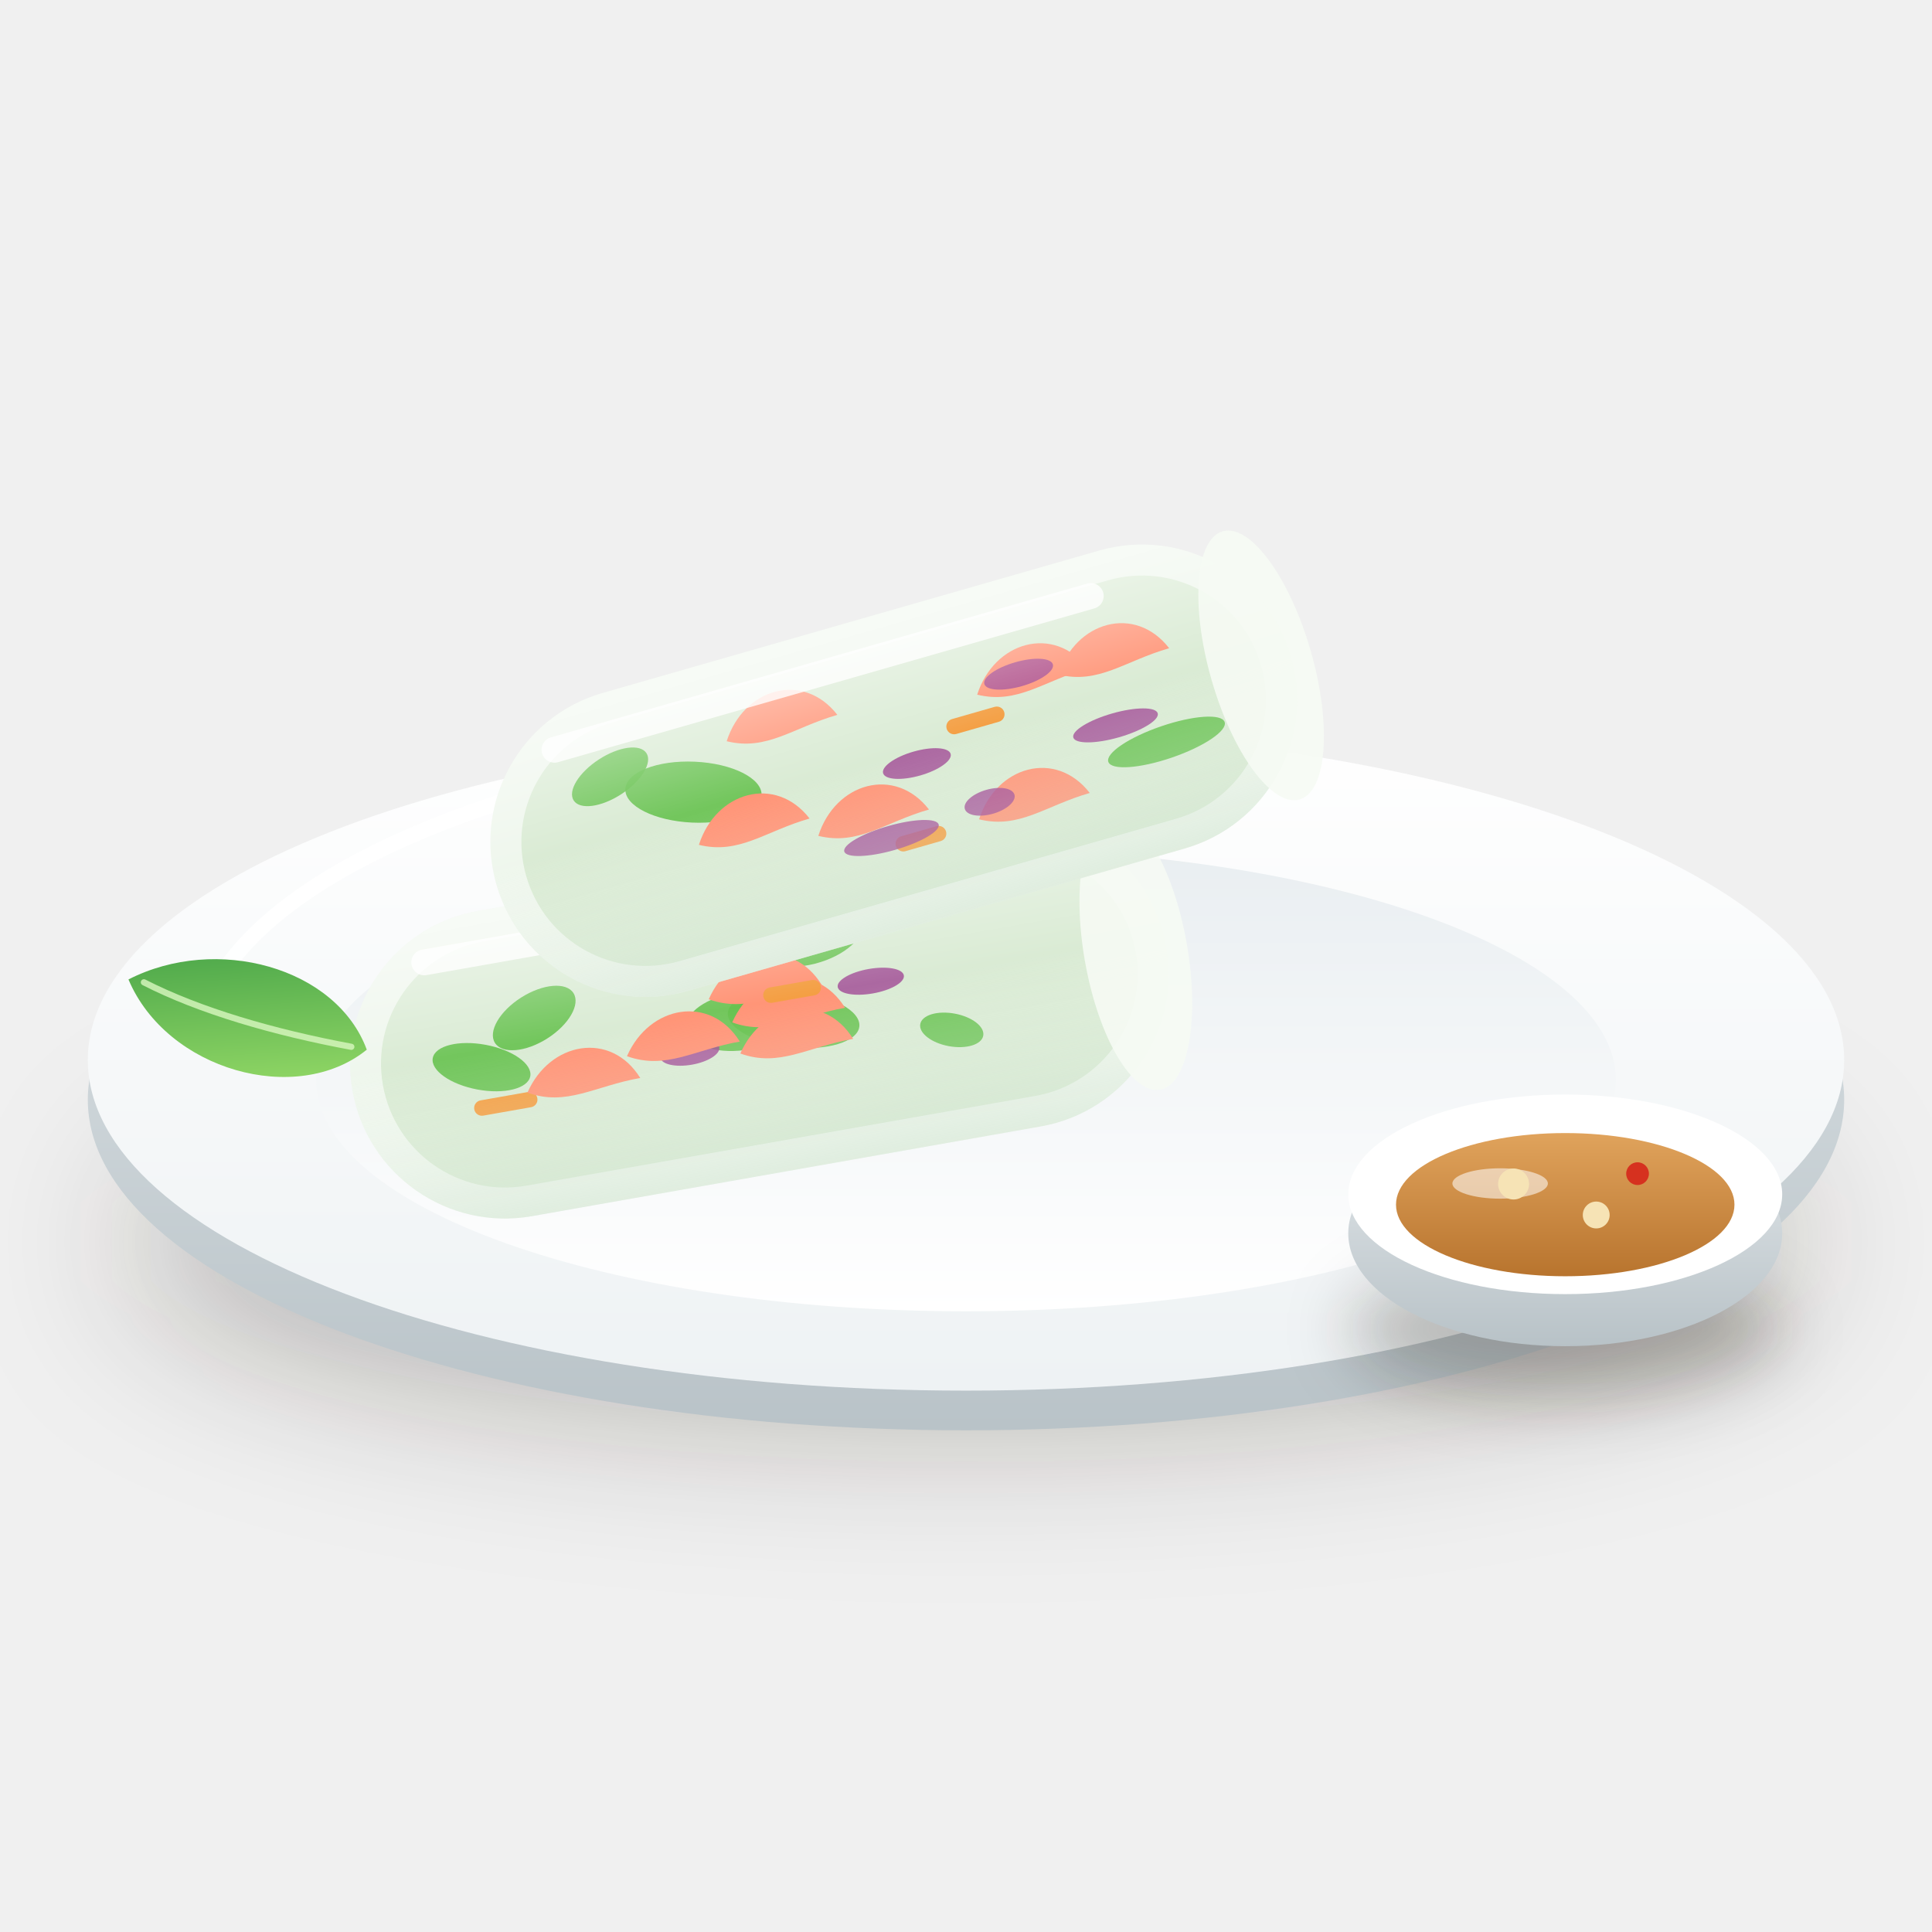
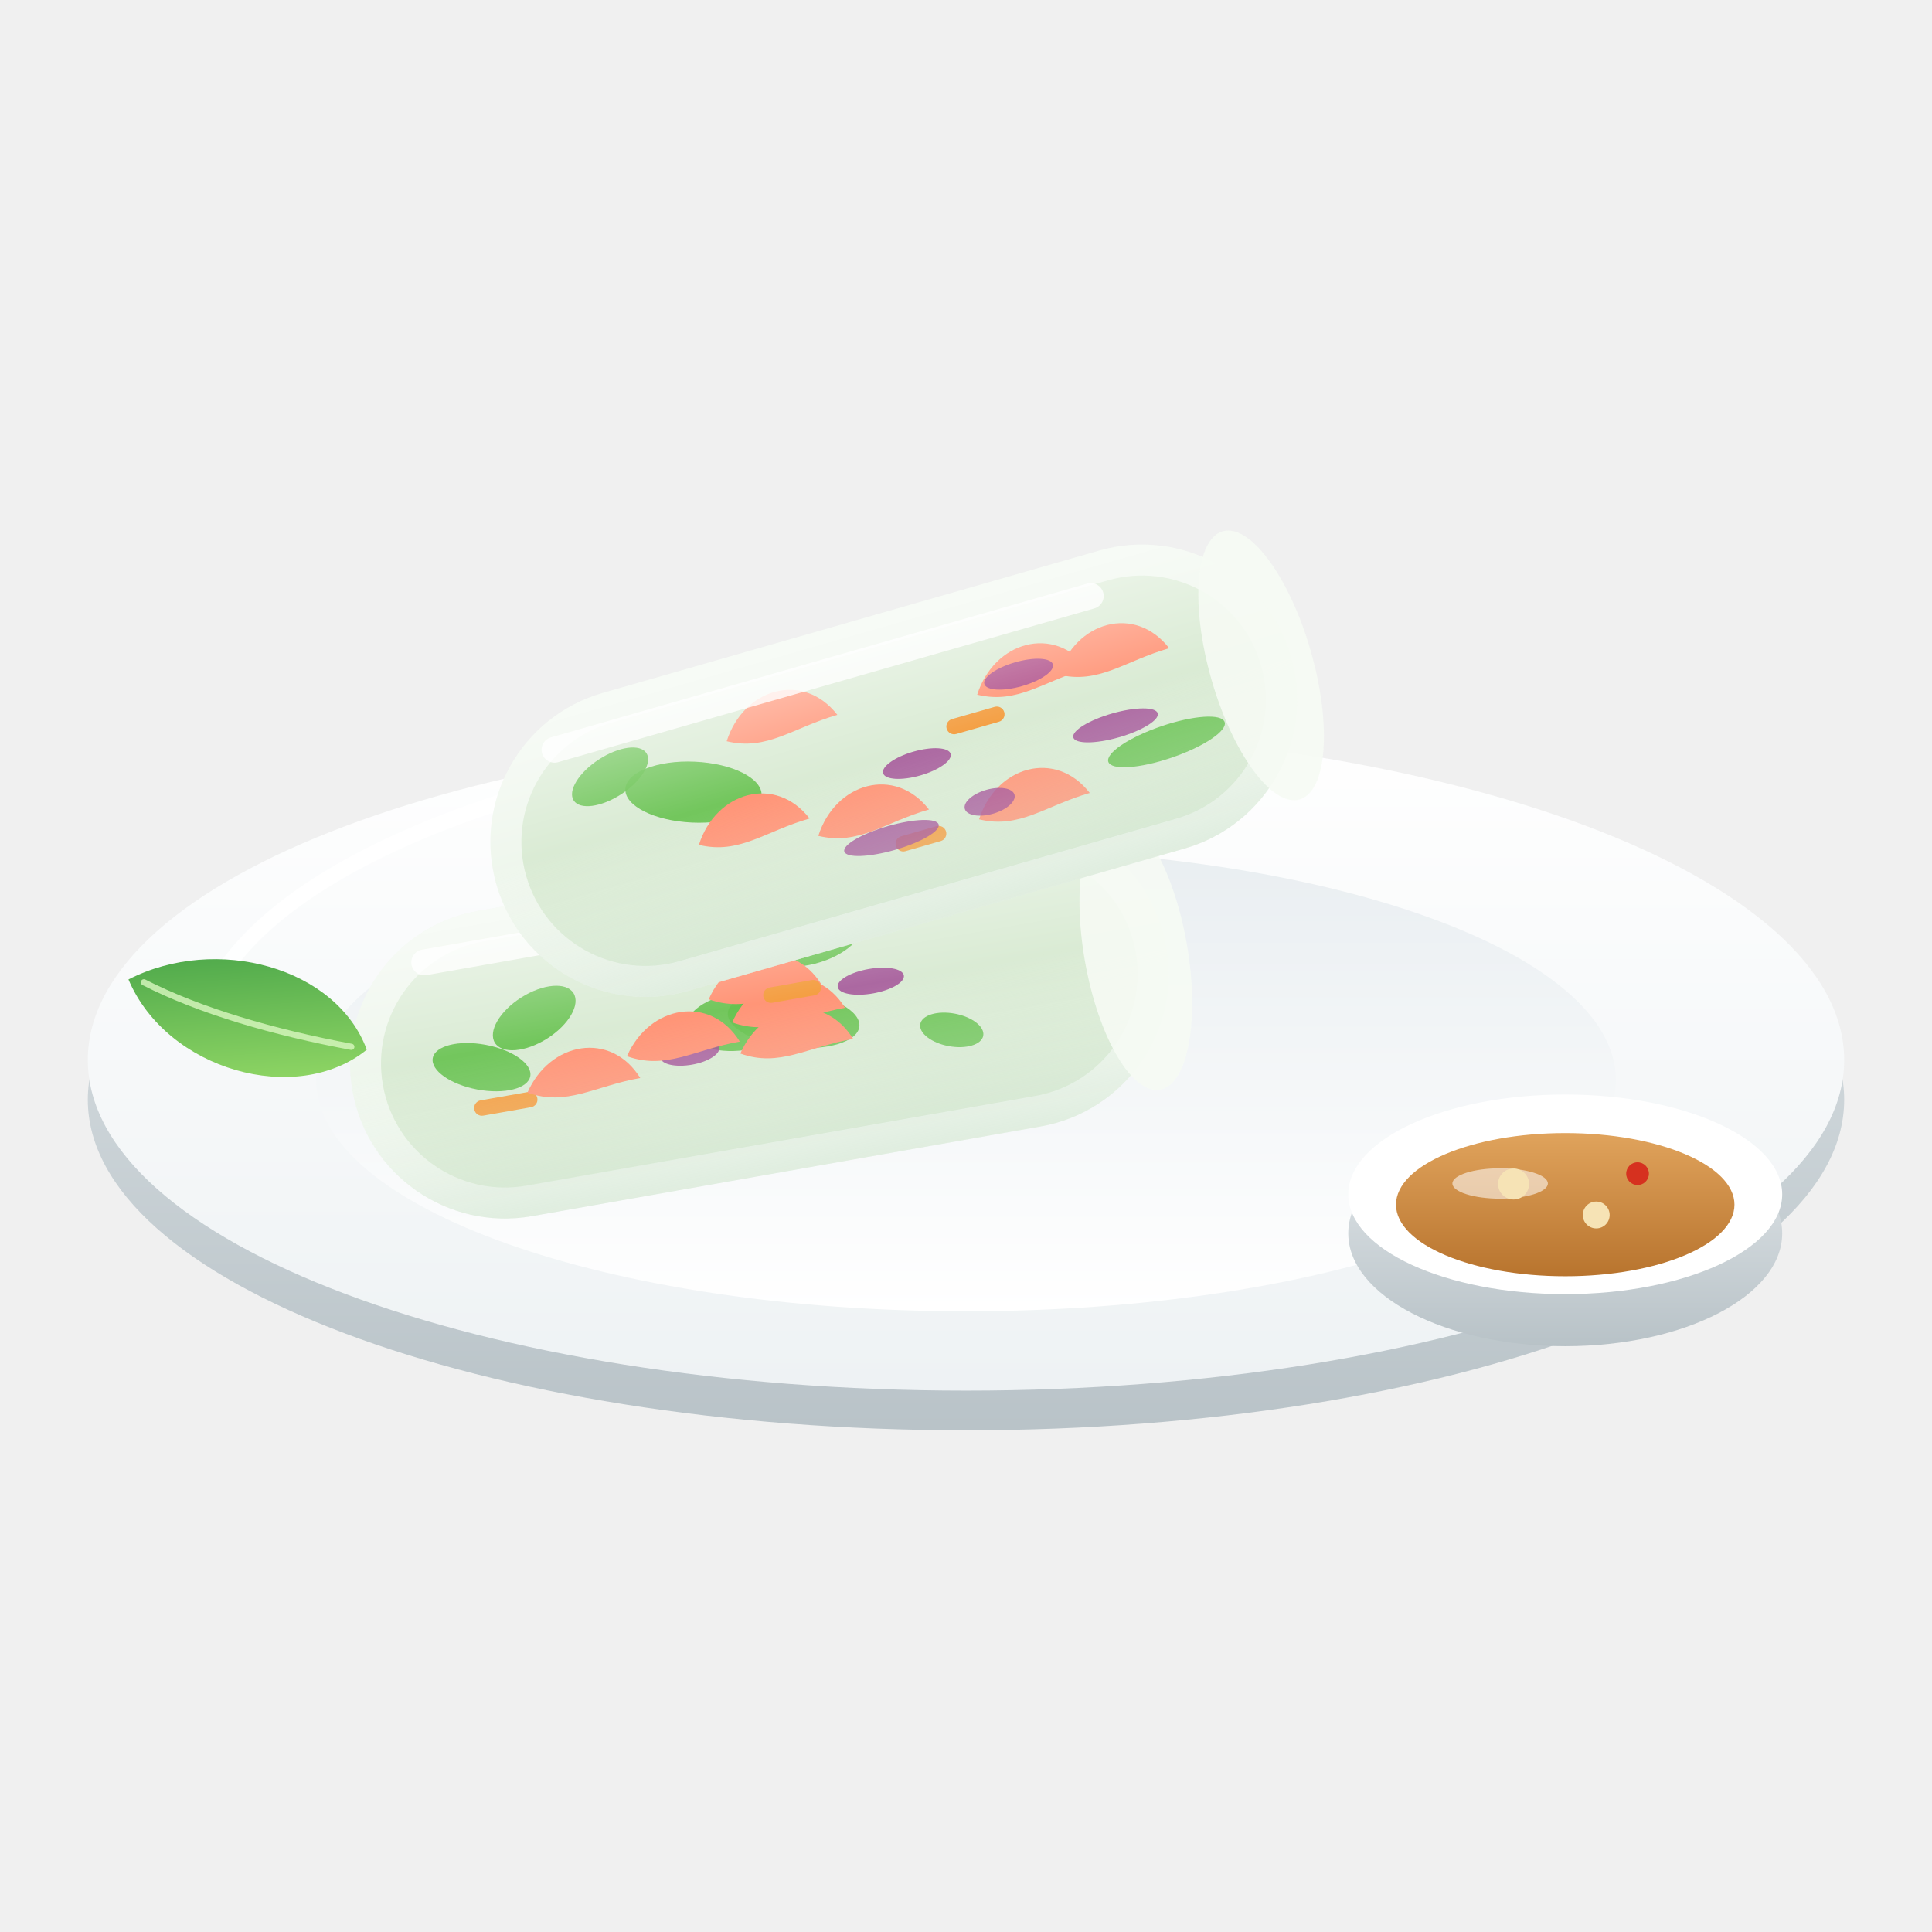
<svg xmlns="http://www.w3.org/2000/svg" viewBox="13.0 64.8 374.0 374.0">
  <defs>
-     <filter id="b17" x="-50%" y="-50%" width="200%" height="200%">
-       <feGaussianBlur stdDeviation="15.8" />
-     </filter>
-     <linearGradient id="g18" x1="0" y1="0" x2="0" y2="1">
+     <linearGradient id="g15" x1="0" y1="0" x2="0" y2="1">
      <stop offset="0" stop-color="#dfe5e8" stop-opacity="1" />
      <stop offset="1" stop-color="#b9c3c8" stop-opacity="1" />
    </linearGradient>
-     <linearGradient id="g19" x1="0" y1="0" x2="0" y2="1">
+     <linearGradient id="g16" x1="0" y1="0" x2="0" y2="1">
      <stop offset="0" stop-color="#ffffff" stop-opacity="1" />
      <stop offset="1" stop-color="#eef2f4" stop-opacity="1" />
    </linearGradient>
-     <linearGradient id="g20" x1="0" y1="0" x2="0" y2="1">
+     <linearGradient id="g17" x1="0" y1="0" x2="0" y2="1">
      <stop offset="0" stop-color="#e9eef1" stop-opacity="1" />
      <stop offset="1" stop-color="#ffffff" stop-opacity="1" />
    </linearGradient>
    <linearGradient id="rp-shine" x1="0" y1="0" x2="0" y2="1">
      <stop offset="0" stop-color="#fff" stop-opacity=".55" />
      <stop offset=".45" stop-color="#fff" stop-opacity=".05" />
      <stop offset="1" stop-color="#cfe3d1" stop-opacity=".45" />
    </linearGradient>
-     <filter id="b21" x="-50%" y="-50%" width="200%" height="200%">
-       <feGaussianBlur stdDeviation="6" />
-     </filter>
-     <linearGradient id="g22" x1="0" y1="0" x2="0" y2="1">
+     <linearGradient id="g18" x1="0" y1="0" x2="0" y2="1">
      <stop offset="0" stop-color="#e4e9ec" stop-opacity="1" />
      <stop offset="1" stop-color="#b8c2c7" stop-opacity="1" />
    </linearGradient>
-     <linearGradient id="g23" x1="0" y1="0" x2="0" y2="1">
+     <linearGradient id="g19" x1="0" y1="0" x2="0" y2="1">
      <stop offset="0" stop-color="#e0a35c" stop-opacity="1" />
      <stop offset="1" stop-color="#b8742e" stop-opacity="1" />
    </linearGradient>
-     <linearGradient id="g24" x1="0" y1="0" x2="1" y2="1">
+     <linearGradient id="g20" x1="0" y1="0" x2="1" y2="1">
      <stop offset="0" stop-color="#9ee06a" stop-opacity="1" />
      <stop offset="1" stop-color="#3f9e45" stop-opacity="1" />
    </linearGradient>
  </defs>
-   <ellipse cx="200" cy="305.2" rx="161.5" ry="35.2" fill="#1a120b" opacity="0.28" filter="url(#b17)" />
-   <ellipse cx="200" cy="277.68" rx="170" ry="64" fill="url(#g18)" />
-   <ellipse cx="200" cy="270" rx="170" ry="64" fill="url(#g19)" />
-   <ellipse cx="200" cy="273.84" rx="125.8" ry="44.8" fill="url(#g20)" />
+   <ellipse cx="200" cy="277.68" rx="170" ry="64" fill="url(#g15)" />
+   <ellipse cx="200" cy="270" rx="170" ry="64" fill="url(#g16)" />
+   <ellipse cx="200" cy="273.84" rx="125.8" ry="44.8" fill="url(#g17)" />
  <path d="M53.8 257.2 A170 64 0 0 1 166 207.92" fill="none" stroke="#fff" stroke-width="3" stroke-linecap="round" opacity=".9" />
  <g transform="translate(160 262) rotate(-10)">
    <rect x="-80" y="-30" width="160" height="60" rx="30" fill="#eef6ec" />
    <rect x="-74" y="-24" width="148" height="48" rx="24" fill="#d8ead2" />
    <ellipse cx="-3.6" cy="-0.1" rx="10.7" ry="5.6" fill="#5fbf46" opacity=".9" transform="rotate(2.3 -3.6 -0.1)" />
    <ellipse cx="-54.6" cy="-0.1" rx="9.6" ry="4.4" fill="#5fbf46" opacity=".9" transform="rotate(20.6 -54.6 -0.1)" />
    <ellipse cx="-14.4" cy="4.1" rx="5.8" ry="2.4" fill="#9b3d8f" opacity=".8" />
    <ellipse cx="-42.9" cy="-7.7" rx="9" ry="4.7" fill="#5fbf46" opacity=".9" transform="rotate(-22.4 -42.9 -7.7)" />
    <ellipse cx="6.5" cy="1.3" rx="12.8" ry="5.4" fill="#5fbf46" opacity=".9" transform="rotate(16.1 6.5 1.3)" />
    <path d="M-26.5 2.7 c 6 -9 18 -9 22 1 c -9 0 -15 3 -22 -1z" fill="#ff8f70" />
    <rect x="-57.4" y="6.2" width="12.4" height="3" rx="1.5" fill="#f39a3a" />
    <path d="M-46.7 6.3 c 6 -9 18 -9 22 1 c -9 0 -15 3 -22 -1z" fill="#ff8f70" />
    <rect x="1.3" y="1.3" width="11.1" height="3" rx="1.5" fill="#f39a3a" />
    <ellipse cx="36.3" cy="8.6" rx="6.2" ry="3.2" fill="#5fbf46" opacity=".9" transform="rotate(20.5 36.3 8.6)" />
    <path d="M-5.3 -0.2 c 6 -9 18 -9 22 1 c -9 0 -15 3 -22 -1z" fill="#ff8f70" />
    <path d="M-4.8 6 c 6 -9 18 -9 22 1 c -9 0 -15 3 -22 -1z" fill="#ff8f70" />
    <ellipse cx="12" cy="-14.6" rx="11.1" ry="6" fill="#5fbf46" opacity=".9" transform="rotate(-4.3 12 -14.6)" />
    <path d="M-9 -5.4 c 6 -9 18 -9 22 1 c -9 0 -15 3 -22 -1z" fill="#ff8f70" />
    <ellipse cx="22.5" cy="-3.4" rx="6.5" ry="2.4" fill="#9b3d8f" opacity=".8" />
    <rect x="1.5" y="-5.6" width="11.3" height="3" rx="1.5" fill="#f39a3a" />
    <rect x="-80" y="-30" width="160" height="60" rx="30" fill="url(#rp-shine)" />
    <ellipse cx="74" cy="0" rx="10" ry="27" fill="#f6fbf4" opacity=".9" />
    <path d="M-62 -22 L 46 -22" stroke="#fff" stroke-width="5" stroke-linecap="round" opacity=".8" />
  </g>
  <g transform="translate(186 214) rotate(-16)">
    <rect x="-80" y="-30" width="160" height="60" rx="30" fill="#eef6ec" />
    <rect x="-74" y="-24" width="148" height="48" rx="24" fill="#d8ead2" />
    <ellipse cx="-53.1" cy="-14" rx="8.4" ry="4" fill="#5fbf46" opacity=".9" transform="rotate(-17.1 -53.1 -14)" />
    <rect x="-3.6" y="12.6" width="10.1" height="3" rx="1.5" fill="#f39a3a" />
    <path d="M19.6 -9.7 c 6 -9 18 -9 22 1 c -9 0 -15 3 -22 -1z" fill="#ff8f70" />
    <ellipse cx="52.3" cy="9.2" rx="11.9" ry="3.2" fill="#5fbf46" opacity=".9" transform="rotate(-2.9 52.3 9.2)" />
    <path d="M13.3 13.6 c 6 -9 18 -9 22 1 c -9 0 -15 3 -22 -1z" fill="#ff8f70" />
    <path d="M35.8 -9.1 c 6 -9 18 -9 22 1 c -9 0 -15 3 -22 -1z" fill="#ff8f70" />
    <ellipse cx="28.4" cy="-11.3" rx="6.9" ry="2.4" fill="#9b3d8f" opacity=".8" />
    <ellipse cx="-4" cy="12.4" rx="9.5" ry="2.4" fill="#9b3d8f" opacity=".8" />
    <ellipse cx="43.7" cy="3.4" rx="8.5" ry="2.4" fill="#9b3d8f" opacity=".8" />
    <ellipse cx="-38.4" cy="-6.7" rx="13.2" ry="5.9" fill="#5fbf46" opacity=".9" transform="rotate(18.6 -38.4 -6.7)" />
    <rect x="12.1" y="-6.5" width="11.6" height="3" rx="1.5" fill="#f39a3a" />
    <path d="M-17.5 8.1 c 6 -9 18 -9 22 1 c -9 0 -15 3 -22 -1z" fill="#ff8f70" />
    <ellipse cx="16.2" cy="10.9" rx="5" ry="2.4" fill="#9b3d8f" opacity=".8" />
    <ellipse cx="4.7" cy="-0.1" rx="6.8" ry="2.4" fill="#9b3d8f" opacity=".8" />
    <path d="M-29.5 -14.4 c 6 -9 18 -9 22 1 c -9 0 -15 3 -22 -1z" fill="#ff8f70" />
    <path d="M-40.2 3.4 c 6 -9 18 -9 22 1 c -9 0 -15 3 -22 -1z" fill="#ff8f70" />
    <rect x="-80" y="-30" width="160" height="60" rx="30" fill="url(#rp-shine)" />
    <ellipse cx="74" cy="0" rx="10" ry="27" fill="#f6fbf4" opacity=".9" />
    <path d="M-62 -22 L 46 -22" stroke="#fff" stroke-width="5" stroke-linecap="round" opacity=".8" />
  </g>
-   <ellipse cx="316" cy="322.04" rx="42" ry="13.44" fill="#1a120b" opacity="0.25" filter="url(#b21)" />
-   <ellipse cx="316" cy="303.56" rx="42" ry="21.84" fill="url(#g22)" />
+   <ellipse cx="316" cy="303.56" rx="42" ry="21.84" fill="url(#g18)" />
  <ellipse cx="316" cy="296" rx="42" ry="19.32" fill="#fff" />
-   <ellipse cx="316" cy="298" rx="32.76" ry="13.86" fill="url(#g23)" />
+   <ellipse cx="316" cy="298" rx="32.76" ry="13.86" fill="url(#g19)" />
  <ellipse cx="303.4" cy="293.9" rx="9.24" ry="2.94" fill="#fff" opacity=".55" />
  <circle cx="306" cy="294" r="3" fill="#f6e3b5" />
  <circle cx="322" cy="300" r="2.6" fill="#f6e3b5" />
  <circle cx="330" cy="292" r="2.2" fill="#d6311f" />
  <g transform="translate(84 268) rotate(-160) scale(0.5)">
-     <path d="M0 0 C 18 -30 70 -34 96 -6 C 70 22 22 26 0 0 Z" fill="url(#g24)" />
+     <path d="M0 0 C 18 -30 70 -34 96 -6 C 70 22 22 26 0 0 Z" fill="url(#g20)" />
    <path d="M6 -1 C 36 -6 66 -8 90 -5" stroke="#d9f7c0" stroke-width="2.4" fill="none" stroke-linecap="round" opacity=".8" />
  </g>
</svg>
